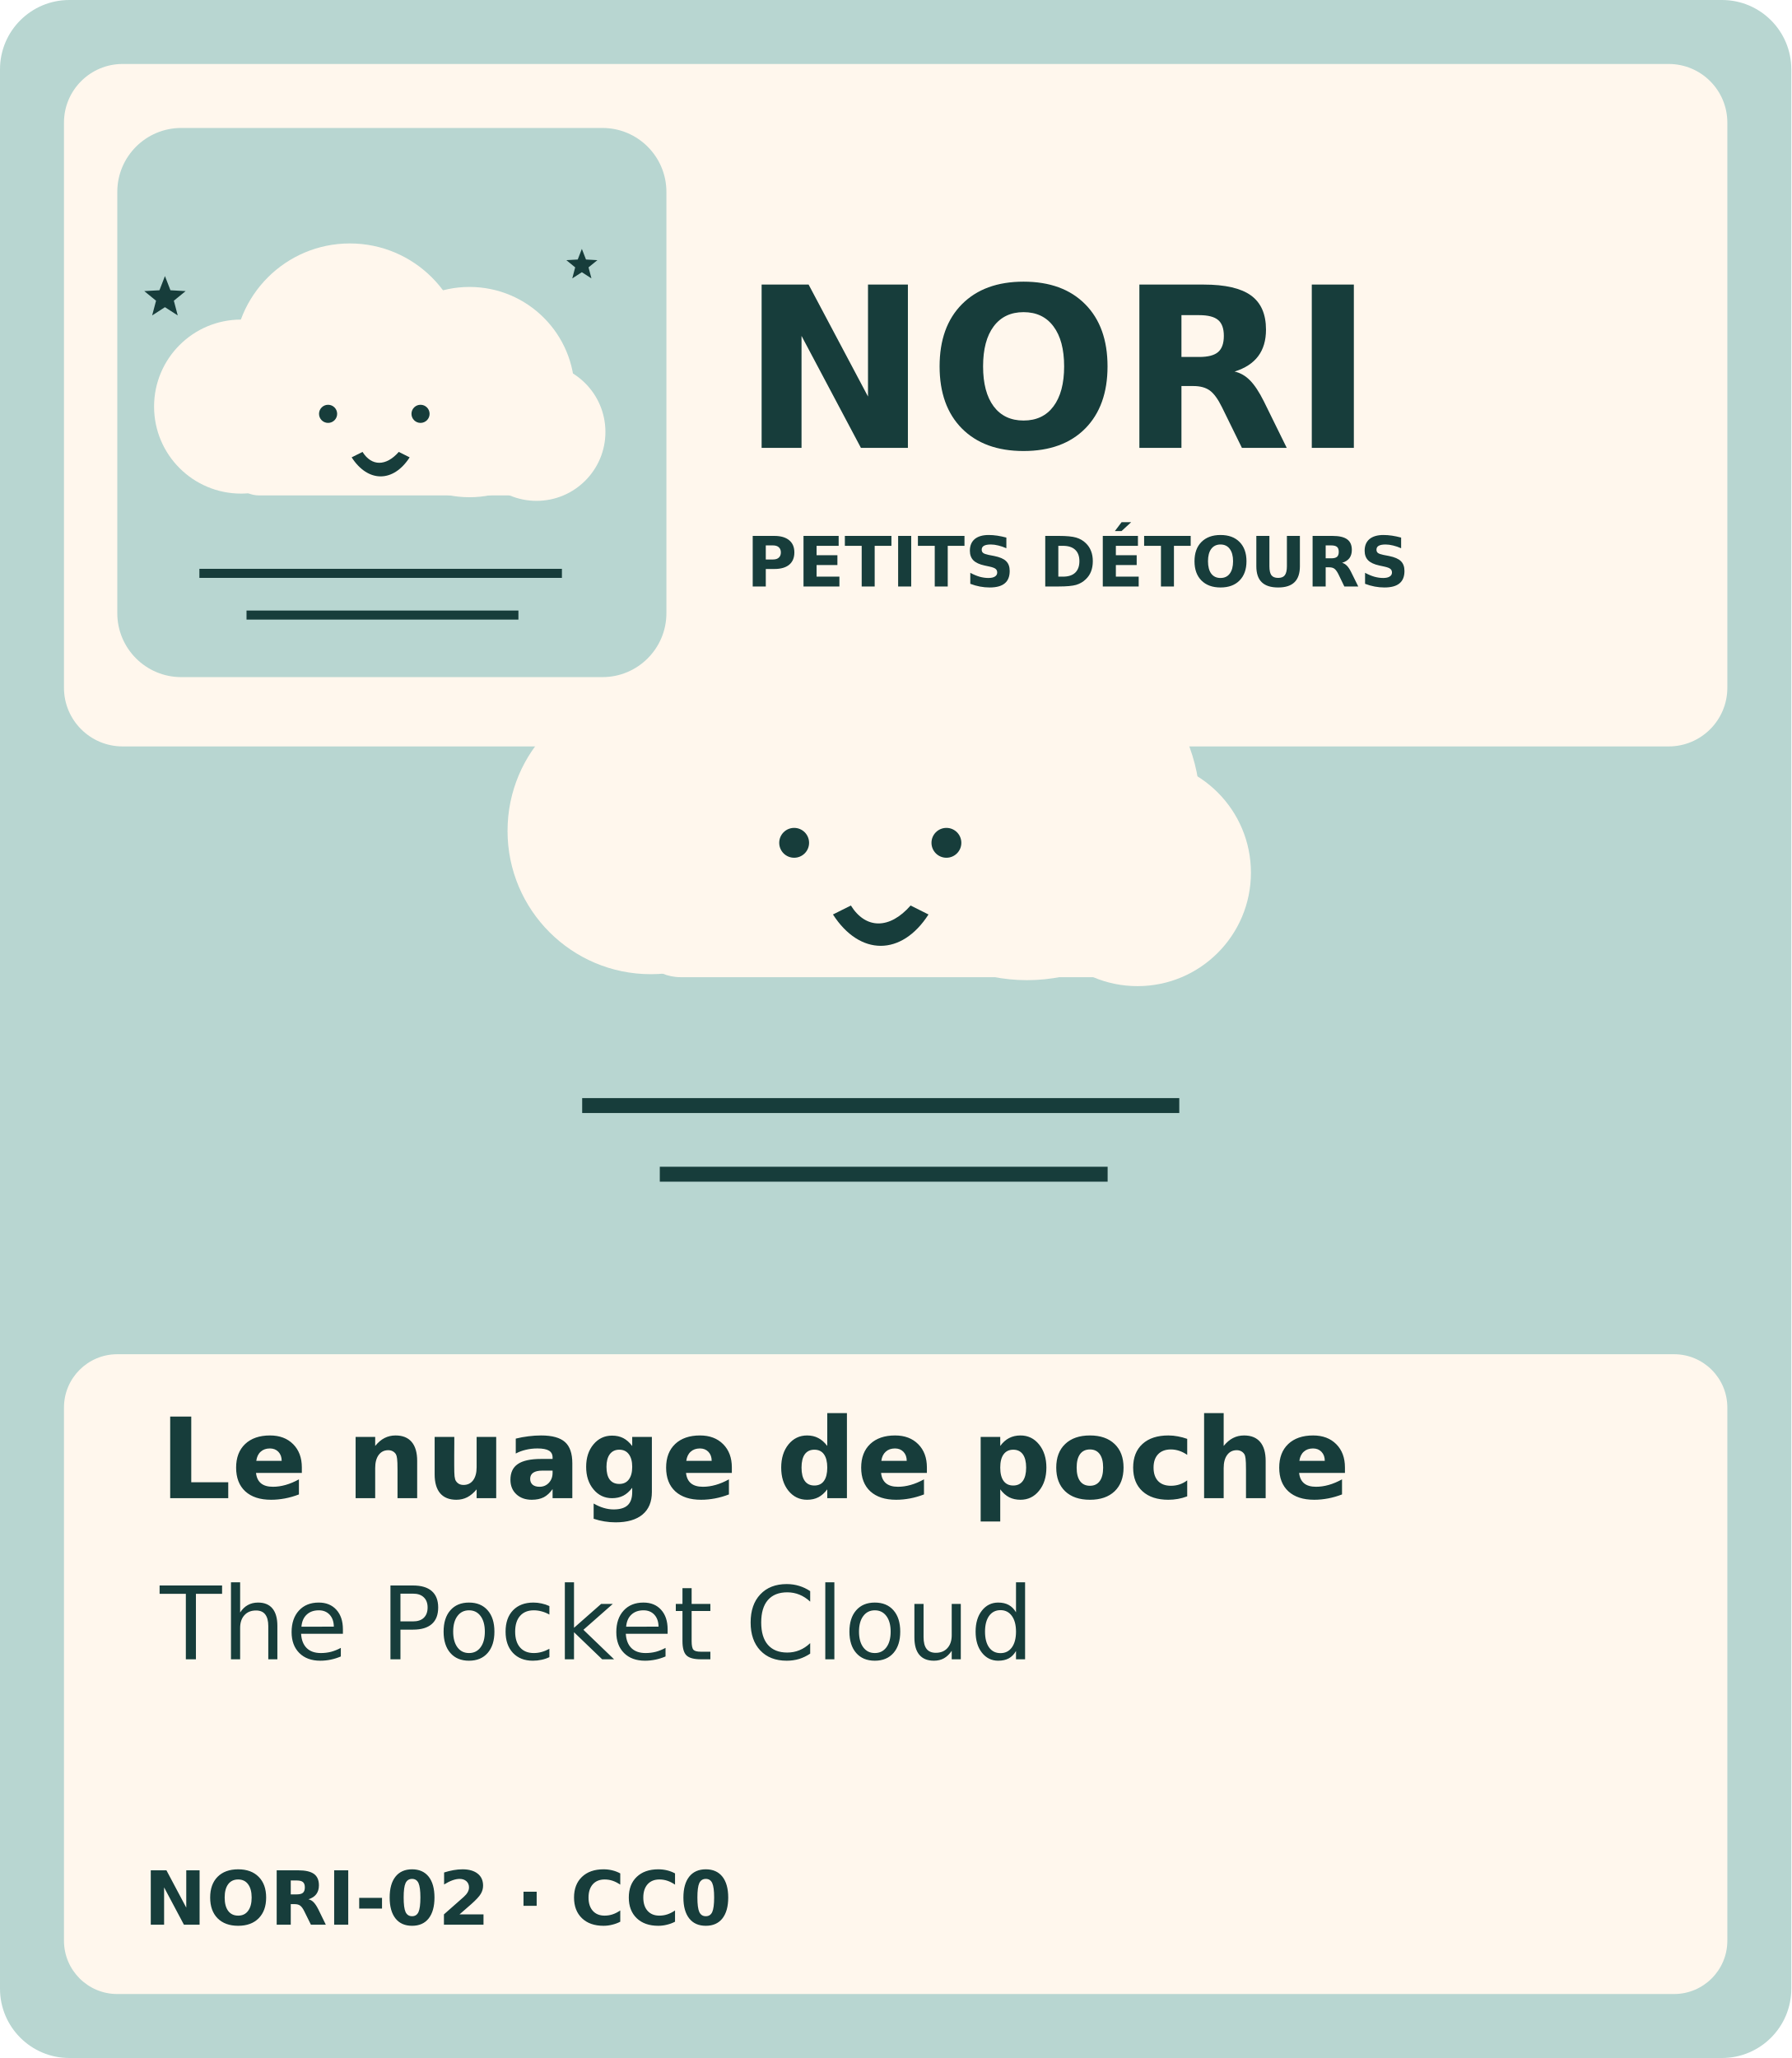
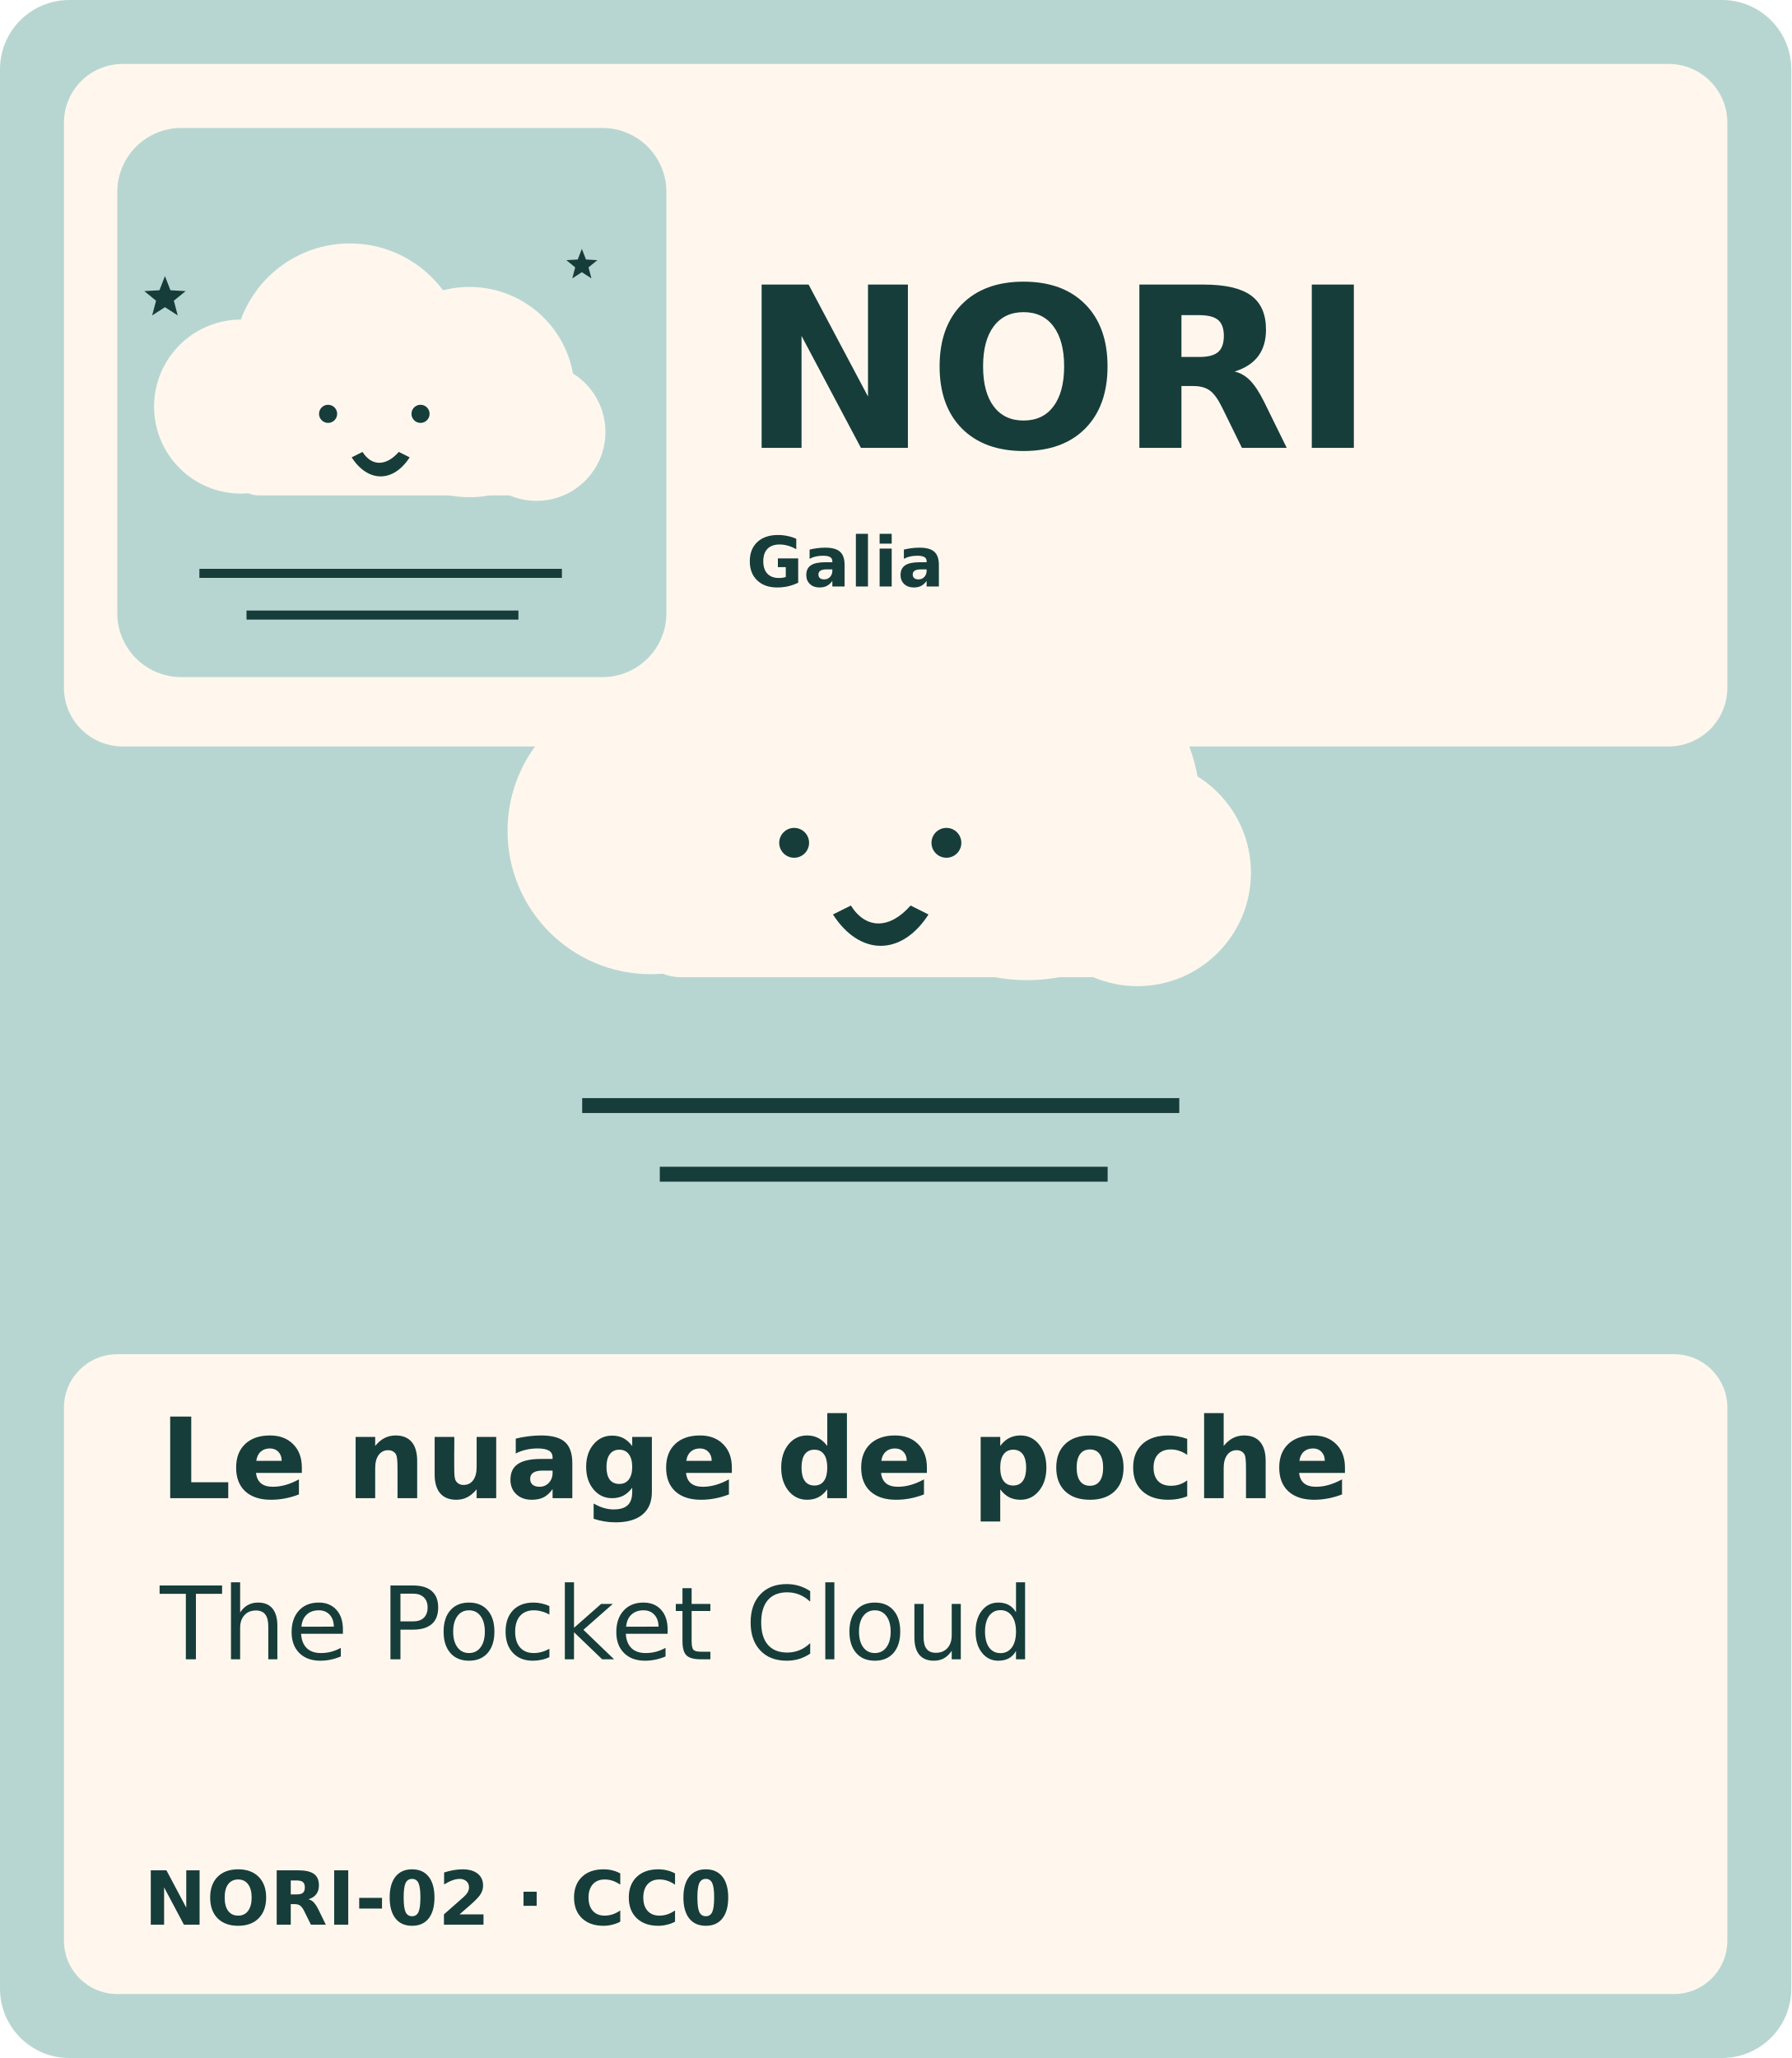
<svg xmlns="http://www.w3.org/2000/svg" width="336" height="386" preserveAspectRatio="xMinYMin meet" viewBox="0 0 336 386" version="1.0" fill-rule="evenodd">
  <clipPath id="clip">
    <rect x="0" y="0" width="336" height="386" />
  </clipPath>
  <g id="group" transform="scale(1,-1) translate(0,-386)" style="clip-path: url(#clip)">
    <g transform="">
      <rect x="0" y="0" width="336" height="386" rx="13" ry="13" style="stroke: none; stroke-linecap: butt; stroke-width: 1; fill: rgb(72%,84%,82%); fill-rule: evenodd;" />
      <g transform=" matrix(0.56,0,0,0.56,56,-3.36)">
        <circle cx="118" cy="417" r="48" style="stroke: none; stroke-linecap: butt; stroke-width: 1; fill: rgb(100%,97%,93%); fill-rule: evenodd;" />
        <circle cx="178" cy="443" r="64" style="stroke: none; stroke-linecap: butt; stroke-width: 1; fill: rgb(100%,97%,93%); fill-rule: evenodd;" />
        <circle cx="244" cy="425" r="58" style="stroke: none; stroke-linecap: butt; stroke-width: 1; fill: rgb(100%,97%,93%); fill-rule: evenodd;" />
        <circle cx="281" cy="403" r="38" style="stroke: none; stroke-linecap: butt; stroke-width: 1; fill: rgb(100%,97%,93%); fill-rule: evenodd;" />
        <rect x="112" y="368" width="173" height="56" rx="16" ry="16" style="stroke: none; stroke-linecap: butt; stroke-width: 1; fill: rgb(100%,97%,93%); fill-rule: evenodd;" />
        <circle cx="166" cy="413" r="5" style="stroke: none; stroke-linecap: butt; stroke-width: 1; fill: rgb(9%,24%,23%); fill-rule: evenodd;" />
        <circle cx="217" cy="413" r="5" style="stroke: none; stroke-linecap: butt; stroke-width: 1; fill: rgb(9%,24%,23%); fill-rule: evenodd;" />
        <path d="M 179 389 C 188 375 202 375 211 389 L 205 392 C 198 384 190 384 185 392 Z " style="stroke: none; stroke-linecap: butt; stroke-width: 1; fill: rgb(9%,24%,23%); fill-rule: evenodd;" />
        <path d="M 95,325 L 295,325 Z" style="stroke: rgb(9%,24%,23%); stroke-linecap: round; stroke-width: 5;" />
        <path d="M 121,302 L 271,302 Z" style="stroke: rgb(9%,24%,23%); stroke-linecap: round; stroke-width: 5;" />
        <polygon points="76 489, 72.967 481.175, 64.587 480.708, 71.093 475.406, 68.947 467.292, 76 471.84, 83.053 467.292, 80.907 475.406, 87.413 480.708, 79.033 481.175" style="stroke: none; stroke-linecap: butt; stroke-width: 1; fill: rgb(9%,24%,23%); fill-rule: evenodd;" />
        <polygon points="306 504, 303.725 498.131, 297.44 497.781, 302.319 493.804, 300.71 487.719, 306 491.13, 311.29 487.719, 309.681 493.804, 314.56 497.781, 308.275 498.131" style="stroke: none; stroke-linecap: butt; stroke-width: 1; fill: rgb(9%,24%,23%); fill-rule: evenodd;" />
      </g>
      <rect x="12" y="246" width="312" height="128" rx="11" ry="11" style="stroke: none; stroke-linecap: butt; stroke-width: 1; fill: rgb(100%,97%,93%); fill-rule: evenodd;" />
      <rect x="22" y="259" width="103" height="103" rx="12" ry="12" style="stroke: none; stroke-linecap: butt; stroke-width: 1; fill: rgb(72%,84%,82%); fill-rule: evenodd;" />
      <g transform=" matrix(0.34,0,0,0.34,5.1,167.96)">
        <circle cx="118" cy="417" r="48" style="stroke: none; stroke-linecap: butt; stroke-width: 1; fill: rgb(100%,97%,93%); fill-rule: evenodd;" />
        <circle cx="178" cy="443" r="64" style="stroke: none; stroke-linecap: butt; stroke-width: 1; fill: rgb(100%,97%,93%); fill-rule: evenodd;" />
        <circle cx="244" cy="425" r="58" style="stroke: none; stroke-linecap: butt; stroke-width: 1; fill: rgb(100%,97%,93%); fill-rule: evenodd;" />
        <circle cx="281" cy="403" r="38" style="stroke: none; stroke-linecap: butt; stroke-width: 1; fill: rgb(100%,97%,93%); fill-rule: evenodd;" />
        <rect x="112" y="368" width="173" height="56" rx="16" ry="16" style="stroke: none; stroke-linecap: butt; stroke-width: 1; fill: rgb(100%,97%,93%); fill-rule: evenodd;" />
        <circle cx="166" cy="413" r="5" style="stroke: none; stroke-linecap: butt; stroke-width: 1; fill: rgb(9%,24%,23%); fill-rule: evenodd;" />
        <circle cx="217" cy="413" r="5" style="stroke: none; stroke-linecap: butt; stroke-width: 1; fill: rgb(9%,24%,23%); fill-rule: evenodd;" />
        <path d="M 179 389 C 188 375 202 375 211 389 L 205 392 C 198 384 190 384 185 392 Z " style="stroke: none; stroke-linecap: butt; stroke-width: 1; fill: rgb(9%,24%,23%); fill-rule: evenodd;" />
        <path d="M 95,325 L 295,325 Z" style="stroke: rgb(9%,24%,23%); stroke-linecap: round; stroke-width: 5;" />
        <path d="M 121,302 L 271,302 Z" style="stroke: rgb(9%,24%,23%); stroke-linecap: round; stroke-width: 5;" />
        <polygon points="76 489, 72.967 481.175, 64.587 480.708, 71.093 475.406, 68.947 467.292, 76 471.84, 83.053 467.292, 80.907 475.406, 87.413 480.708, 79.033 481.175" style="stroke: none; stroke-linecap: butt; stroke-width: 1; fill: rgb(9%,24%,23%); fill-rule: evenodd;" />
        <polygon points="306 504, 303.725 498.131, 297.44 497.781, 302.319 493.804, 300.71 487.719, 306 491.13, 311.29 487.719, 309.681 493.804, 314.56 497.781, 308.275 498.131" style="stroke: none; stroke-linecap: butt; stroke-width: 1; fill: rgb(9%,24%,23%); fill-rule: evenodd;" />
      </g>
      <text x="139" y="302" style="font-family: DejaVu Sans, Arial, sans-serif; font-weight: bold; font-size: 42px;fill: rgb(9%,24%,23%); stroke:none;" transform="translate(0,604) scale(1,-1)">NORI</text>
-       <text x="140" y="276" style="font-family: DejaVu Sans, Arial, sans-serif; font-weight: bold; font-size: 13px;fill: rgb(9%,24%,23%); stroke:none;" transform="translate(0,552) scale(1,-1)">PETITS DÉTOURS</text>
+       <text x="140" y="276" style="font-family: DejaVu Sans, Arial, sans-serif; font-weight: bold; font-size: 13px;fill: rgb(9%,24%,23%); stroke:none;" transform="translate(0,552) scale(1,-1)">Galia</text>
      <rect x="12" y="12" width="312" height="120" rx="10" ry="10" style="stroke: none; stroke-linecap: butt; stroke-width: 1; fill: rgb(100%,97%,93%); fill-rule: evenodd;" />
      <text x="30" y="105" style="font-family: DejaVu Sans, Arial, sans-serif; font-weight: bold; font-size: 21px;fill: rgb(9%,24%,23%); stroke:none;" transform="translate(0,210) scale(1,-1)">Le nuage de poche</text>
      <text x="30" y="75.22" style="font-family: DejaVu Sans, Arial, sans-serif; font-size: 19px;fill: rgb(9%,24%,23%); stroke:none;" transform="translate(0,150) scale(1,-1)">The Pocket Cloud</text>
      <text x="27" y="25" style="font-family: DejaVu Sans, Arial, sans-serif; font-weight: bold; font-size: 14px;fill: rgb(9%,24%,23%); stroke:none;" transform="translate(0,50) scale(1,-1)">NORI-02 · CC0</text>
    </g>
  </g>
</svg>
